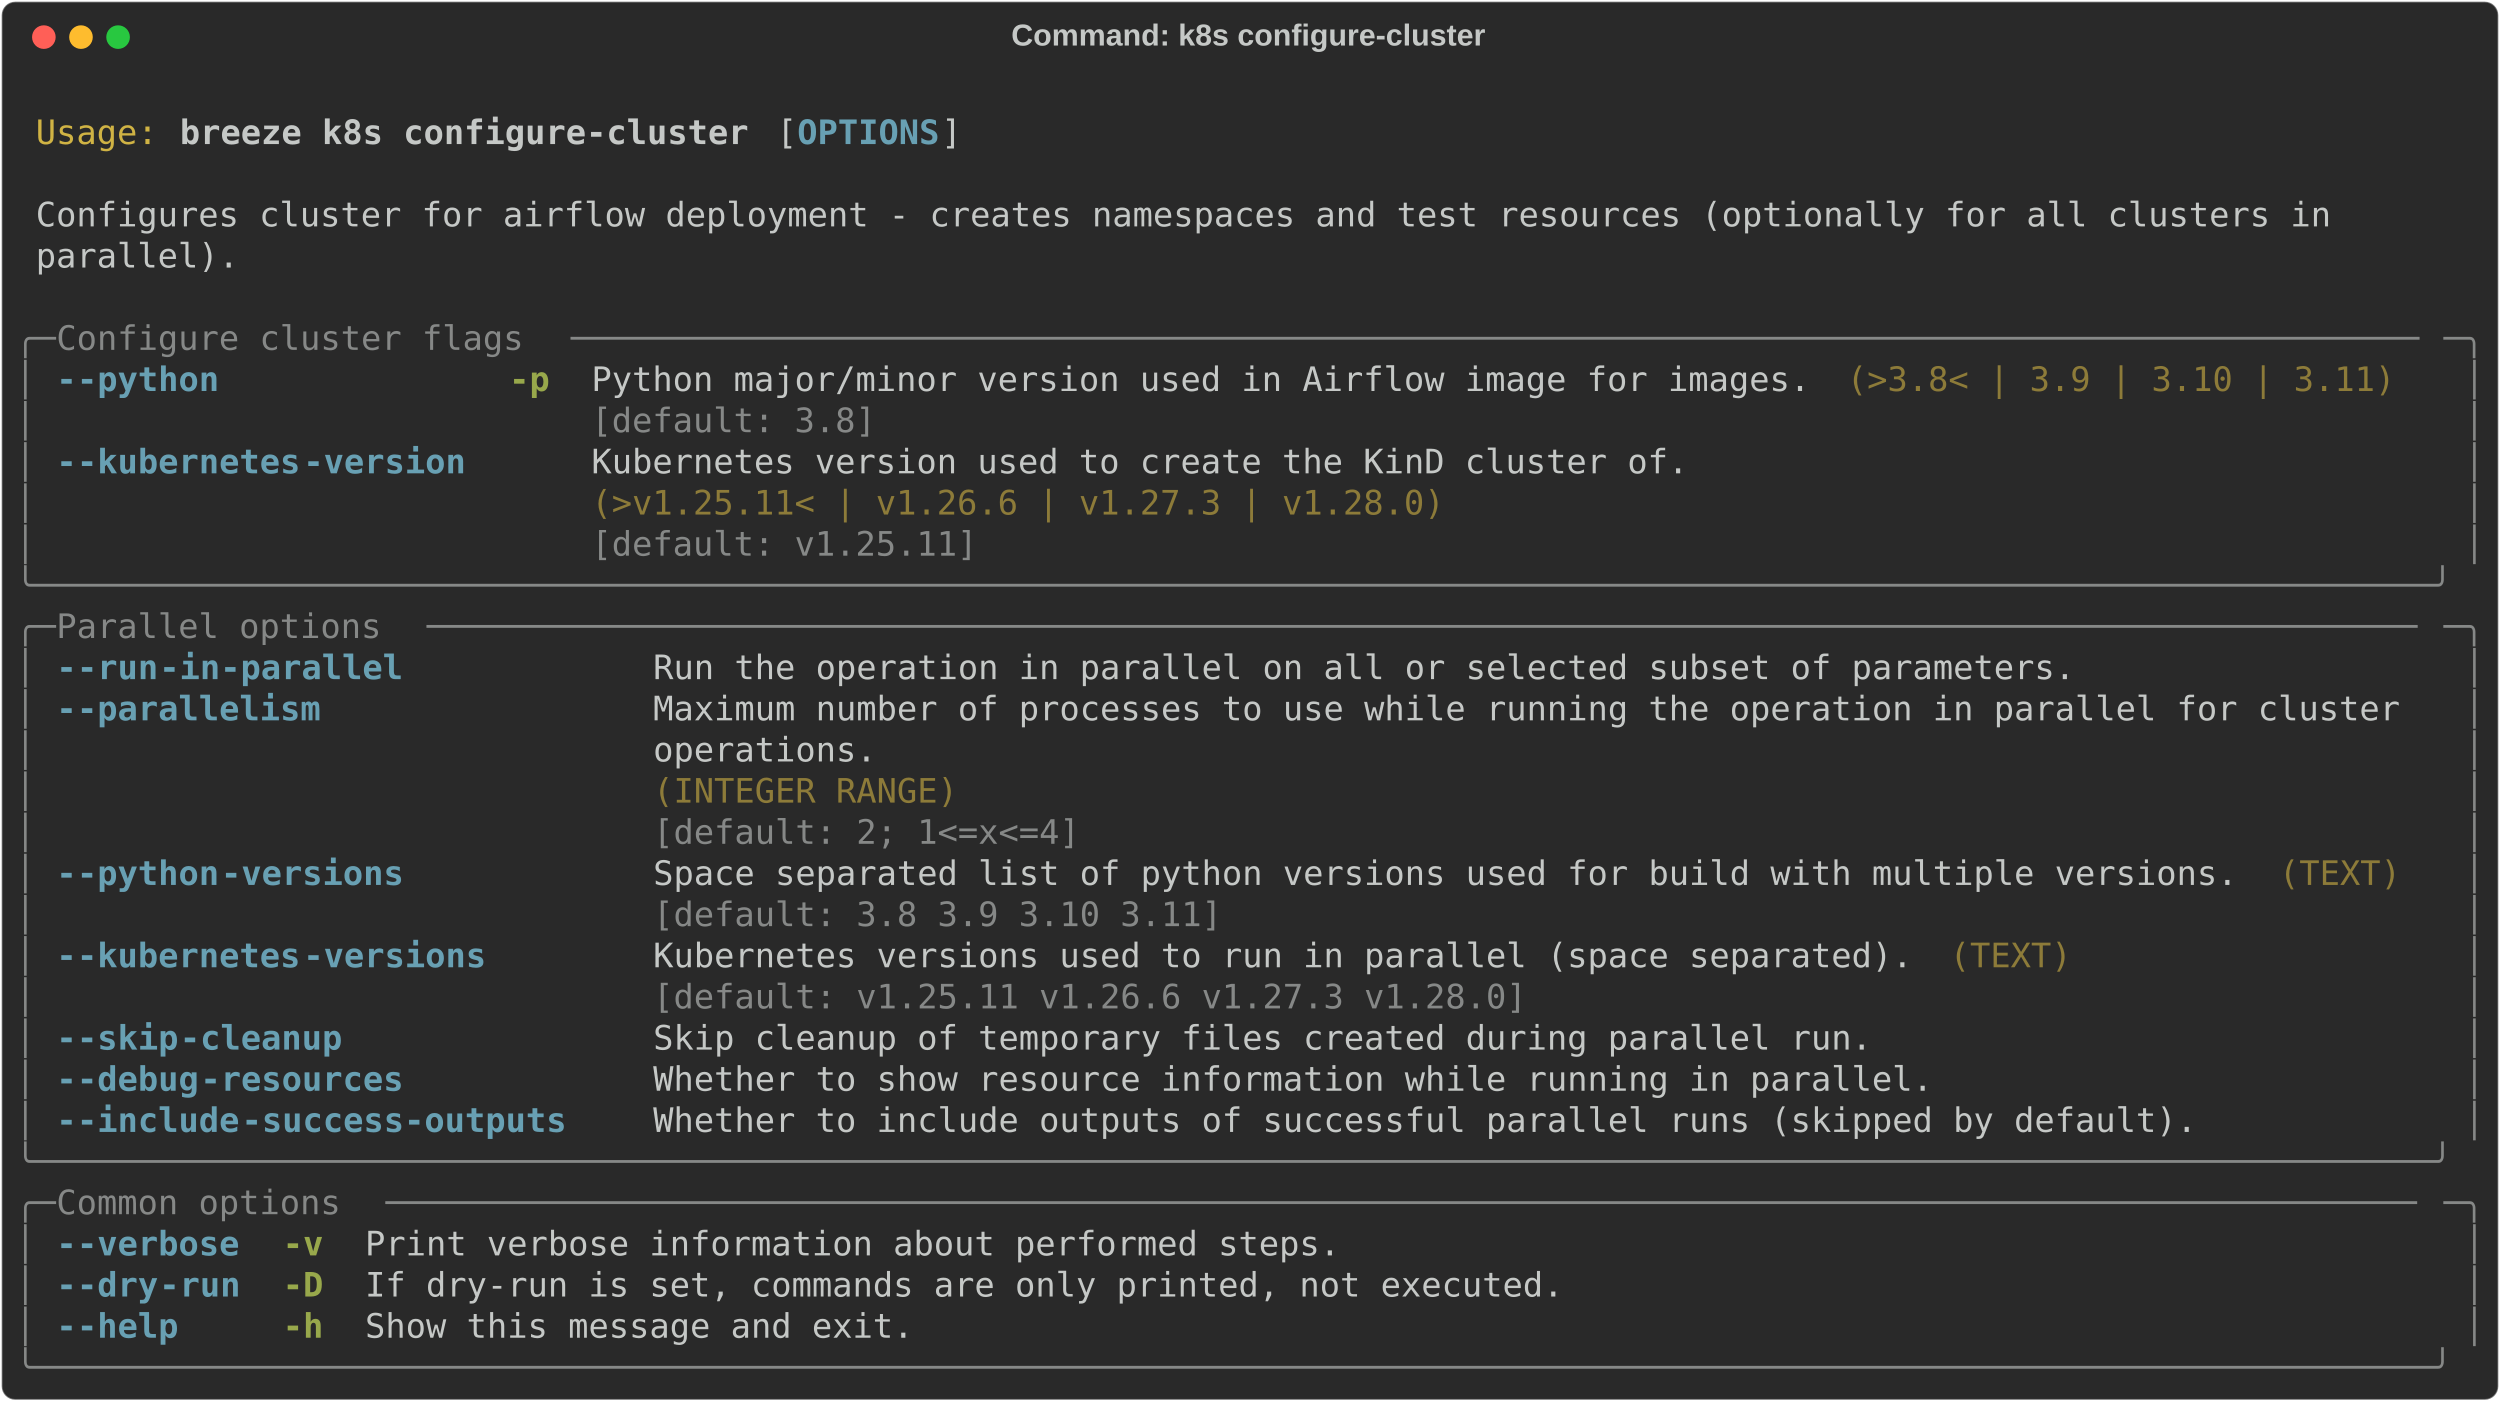
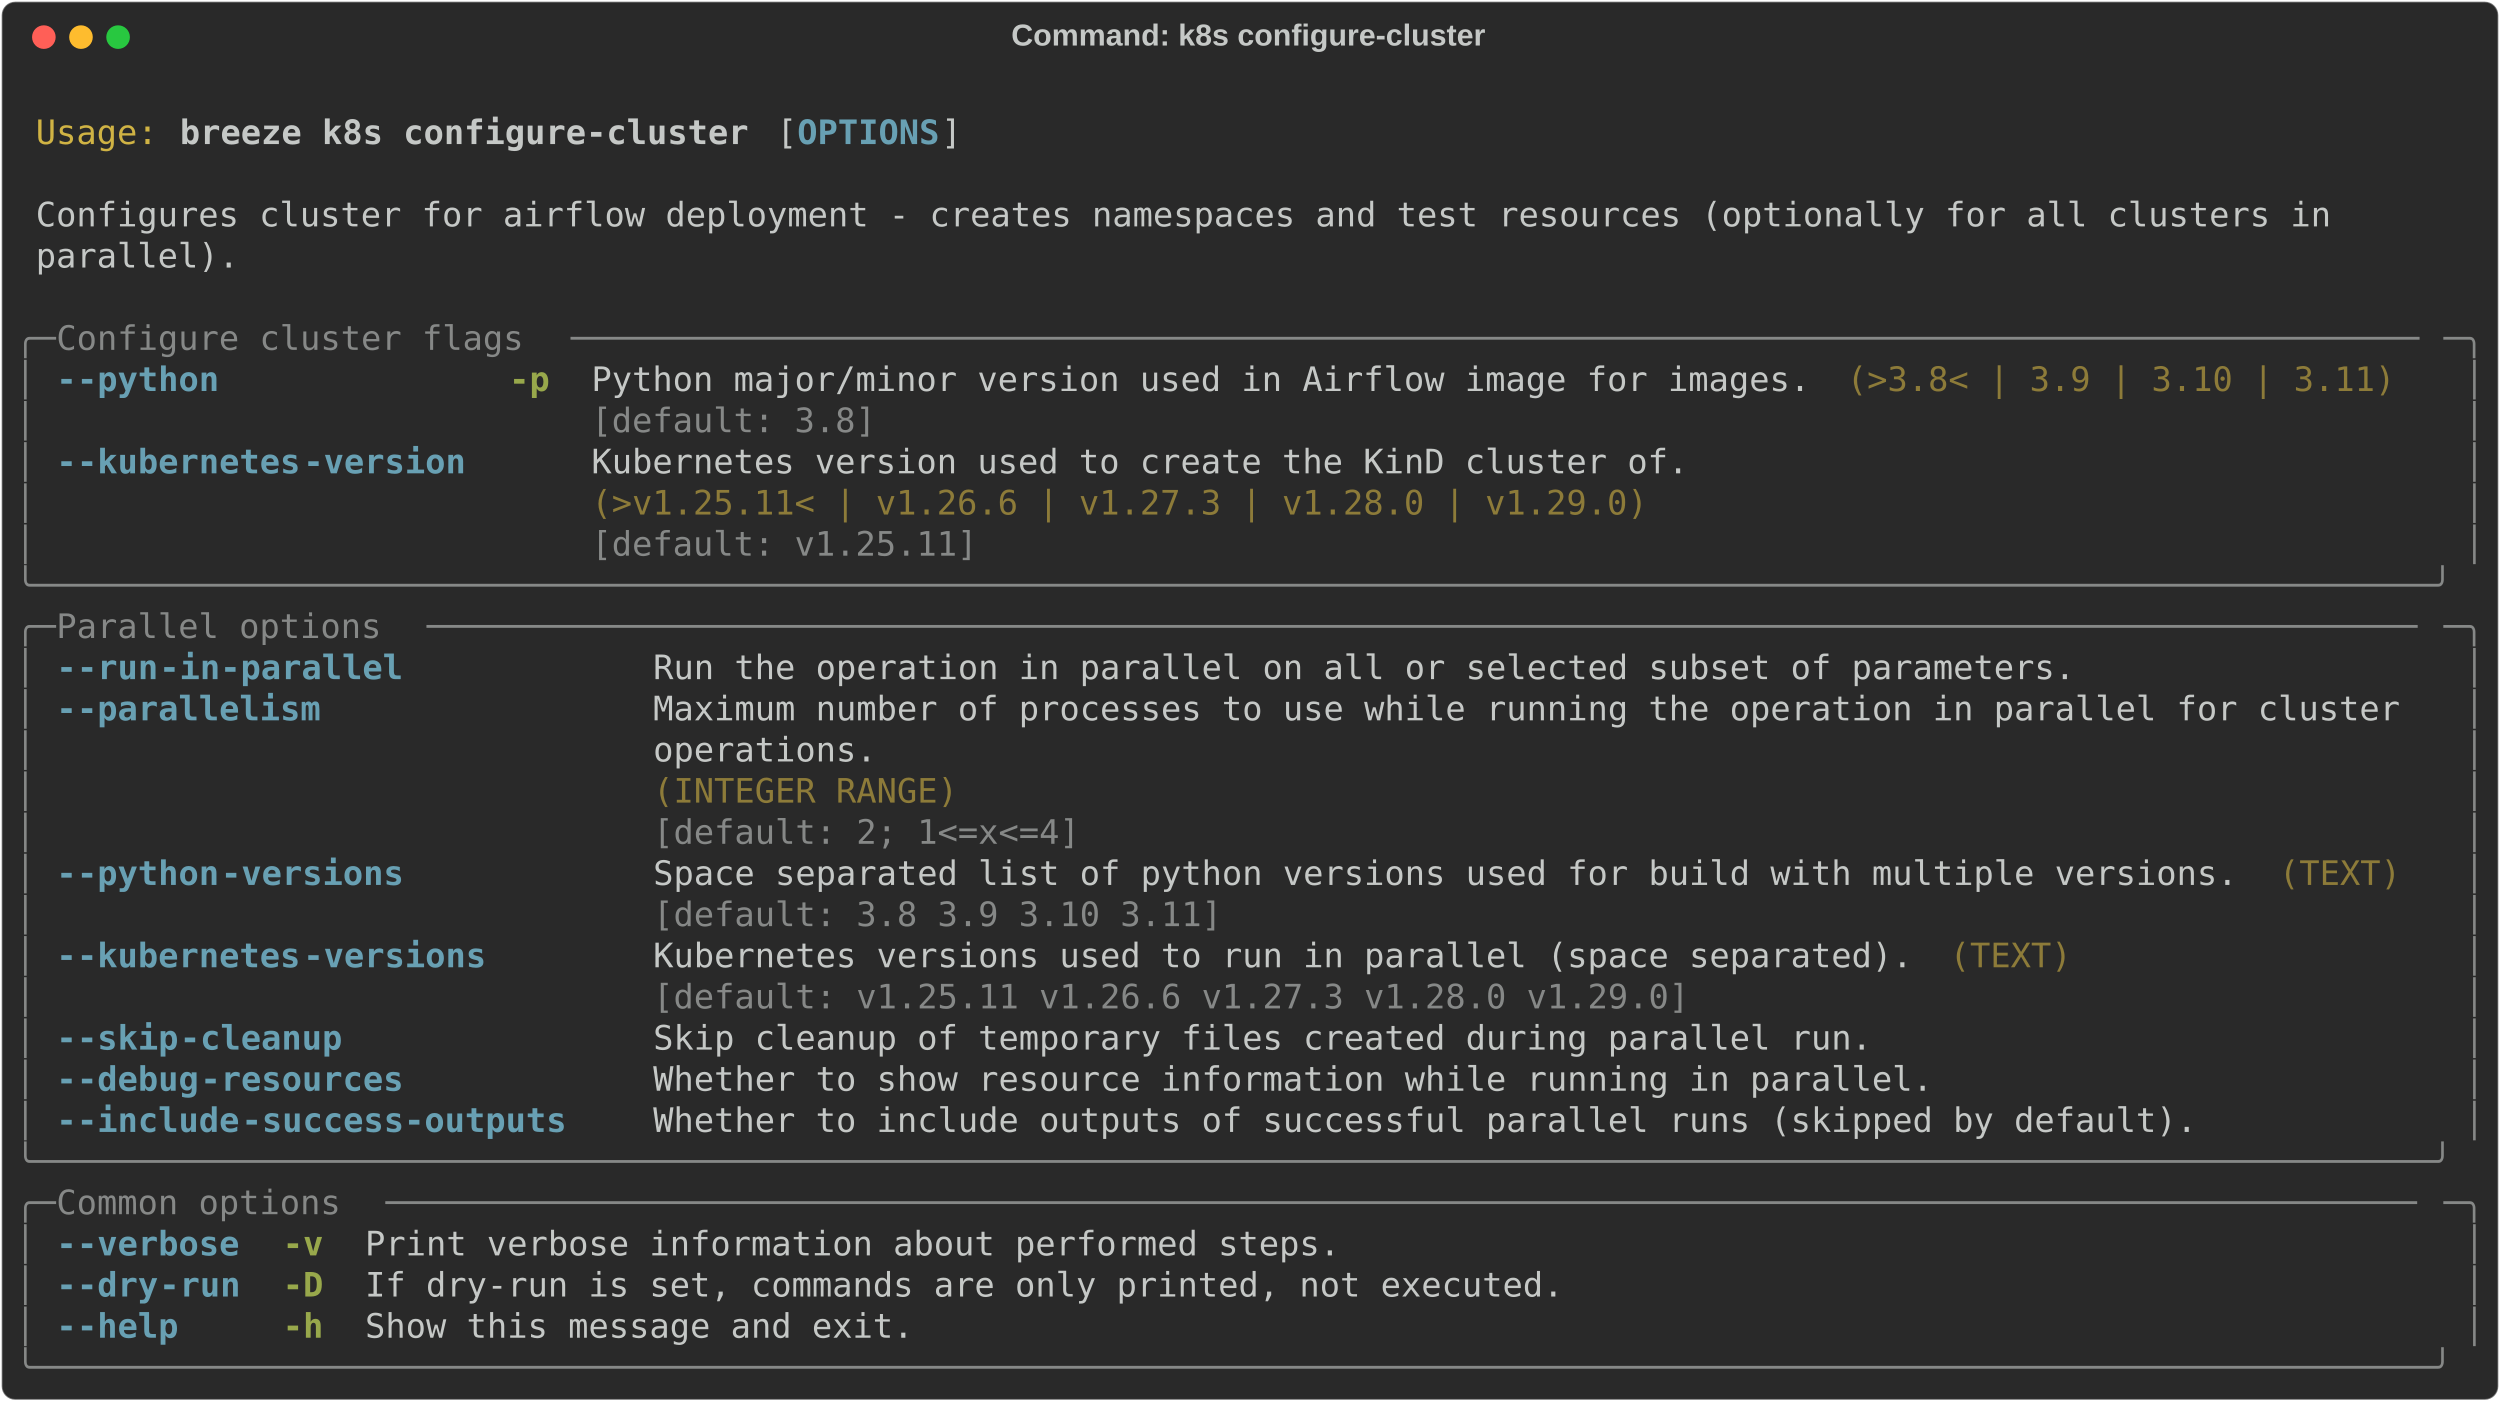
<svg xmlns="http://www.w3.org/2000/svg" class="rich-terminal" viewBox="0 0 1482 830.8">
  <style>

    @font-face {
        font-family: "Fira Code";
        src: local("FiraCode-Regular"),
                url("https://cdnjs.cloudflare.com/ajax/libs/firacode/6.2.0/woff2/FiraCode-Regular.woff2") format("woff2"),
                url("https://cdnjs.cloudflare.com/ajax/libs/firacode/6.2.0/woff/FiraCode-Regular.woff") format("woff");
        font-style: normal;
        font-weight: 400;
    }
    @font-face {
        font-family: "Fira Code";
        src: local("FiraCode-Bold"),
                url("https://cdnjs.cloudflare.com/ajax/libs/firacode/6.2.0/woff2/FiraCode-Bold.woff2") format("woff2"),
                url("https://cdnjs.cloudflare.com/ajax/libs/firacode/6.2.0/woff/FiraCode-Bold.woff") format("woff");
        font-style: bold;
        font-weight: 700;
    }

    .breeze-k8s-configure-cluster-matrix {
        font-family: Fira Code, monospace;
        font-size: 20px;
        line-height: 24.4px;
        font-variant-east-asian: full-width;
    }

    .breeze-k8s-configure-cluster-title {
        font-size: 18px;
        font-weight: bold;
        font-family: arial;
    }

    .breeze-k8s-configure-cluster-r1 { fill: #c5c8c6 }
.breeze-k8s-configure-cluster-r2 { fill: #d0b344 }
.breeze-k8s-configure-cluster-r3 { fill: #c5c8c6;font-weight: bold }
.breeze-k8s-configure-cluster-r4 { fill: #68a0b3;font-weight: bold }
.breeze-k8s-configure-cluster-r5 { fill: #868887 }
.breeze-k8s-configure-cluster-r6 { fill: #98a84b;font-weight: bold }
.breeze-k8s-configure-cluster-r7 { fill: #8d7b39 }
    </style>
  <defs>
    <clipPath id="breeze-k8s-configure-cluster-clip-terminal">
      <rect x="0" y="0" width="1463.0" height="779.8" />
    </clipPath>
    <clipPath id="breeze-k8s-configure-cluster-line-0">
      <rect x="0" y="1.5" width="1464" height="24.65" />
    </clipPath>
    <clipPath id="breeze-k8s-configure-cluster-line-1">
      <rect x="0" y="25.9" width="1464" height="24.65" />
    </clipPath>
    <clipPath id="breeze-k8s-configure-cluster-line-2">
      <rect x="0" y="50.3" width="1464" height="24.65" />
    </clipPath>
    <clipPath id="breeze-k8s-configure-cluster-line-3">
      <rect x="0" y="74.7" width="1464" height="24.65" />
    </clipPath>
    <clipPath id="breeze-k8s-configure-cluster-line-4">
      <rect x="0" y="99.1" width="1464" height="24.65" />
    </clipPath>
    <clipPath id="breeze-k8s-configure-cluster-line-5">
      <rect x="0" y="123.5" width="1464" height="24.65" />
    </clipPath>
    <clipPath id="breeze-k8s-configure-cluster-line-6">
      <rect x="0" y="147.9" width="1464" height="24.65" />
    </clipPath>
    <clipPath id="breeze-k8s-configure-cluster-line-7">
      <rect x="0" y="172.3" width="1464" height="24.65" />
    </clipPath>
    <clipPath id="breeze-k8s-configure-cluster-line-8">
      <rect x="0" y="196.7" width="1464" height="24.65" />
    </clipPath>
    <clipPath id="breeze-k8s-configure-cluster-line-9">
      <rect x="0" y="221.1" width="1464" height="24.65" />
    </clipPath>
    <clipPath id="breeze-k8s-configure-cluster-line-10">
      <rect x="0" y="245.5" width="1464" height="24.65" />
    </clipPath>
    <clipPath id="breeze-k8s-configure-cluster-line-11">
      <rect x="0" y="269.9" width="1464" height="24.65" />
    </clipPath>
    <clipPath id="breeze-k8s-configure-cluster-line-12">
      <rect x="0" y="294.3" width="1464" height="24.65" />
    </clipPath>
    <clipPath id="breeze-k8s-configure-cluster-line-13">
      <rect x="0" y="318.7" width="1464" height="24.65" />
    </clipPath>
    <clipPath id="breeze-k8s-configure-cluster-line-14">
      <rect x="0" y="343.1" width="1464" height="24.65" />
    </clipPath>
    <clipPath id="breeze-k8s-configure-cluster-line-15">
      <rect x="0" y="367.5" width="1464" height="24.65" />
    </clipPath>
    <clipPath id="breeze-k8s-configure-cluster-line-16">
      <rect x="0" y="391.9" width="1464" height="24.65" />
    </clipPath>
    <clipPath id="breeze-k8s-configure-cluster-line-17">
      <rect x="0" y="416.3" width="1464" height="24.65" />
    </clipPath>
    <clipPath id="breeze-k8s-configure-cluster-line-18">
      <rect x="0" y="440.7" width="1464" height="24.65" />
    </clipPath>
    <clipPath id="breeze-k8s-configure-cluster-line-19">
      <rect x="0" y="465.1" width="1464" height="24.65" />
    </clipPath>
    <clipPath id="breeze-k8s-configure-cluster-line-20">
      <rect x="0" y="489.5" width="1464" height="24.65" />
    </clipPath>
    <clipPath id="breeze-k8s-configure-cluster-line-21">
      <rect x="0" y="513.9" width="1464" height="24.65" />
    </clipPath>
    <clipPath id="breeze-k8s-configure-cluster-line-22">
      <rect x="0" y="538.3" width="1464" height="24.65" />
    </clipPath>
    <clipPath id="breeze-k8s-configure-cluster-line-23">
      <rect x="0" y="562.7" width="1464" height="24.65" />
    </clipPath>
    <clipPath id="breeze-k8s-configure-cluster-line-24">
      <rect x="0" y="587.1" width="1464" height="24.65" />
    </clipPath>
    <clipPath id="breeze-k8s-configure-cluster-line-25">
      <rect x="0" y="611.5" width="1464" height="24.65" />
    </clipPath>
    <clipPath id="breeze-k8s-configure-cluster-line-26">
      <rect x="0" y="635.9" width="1464" height="24.65" />
    </clipPath>
    <clipPath id="breeze-k8s-configure-cluster-line-27">
      <rect x="0" y="660.3" width="1464" height="24.65" />
    </clipPath>
    <clipPath id="breeze-k8s-configure-cluster-line-28">
      <rect x="0" y="684.7" width="1464" height="24.65" />
    </clipPath>
    <clipPath id="breeze-k8s-configure-cluster-line-29">
      <rect x="0" y="709.1" width="1464" height="24.65" />
    </clipPath>
    <clipPath id="breeze-k8s-configure-cluster-line-30">
      <rect x="0" y="733.5" width="1464" height="24.65" />
    </clipPath>
  </defs>
  <rect fill="#292929" stroke="rgba(255,255,255,0.35)" stroke-width="1" x="1" y="1" width="1480" height="828.8" rx="8" />
  <text class="breeze-k8s-configure-cluster-title" fill="#c5c8c6" text-anchor="middle" x="740" y="27">Command: k8s configure-cluster</text>
  <g transform="translate(26,22)">
    <circle cx="0" cy="0" r="7" fill="#ff5f57" />
    <circle cx="22" cy="0" r="7" fill="#febc2e" />
    <circle cx="44" cy="0" r="7" fill="#28c840" />
  </g>
  <g transform="translate(9, 41)" clip-path="url(#breeze-k8s-configure-cluster-clip-terminal)">
    <g class="breeze-k8s-configure-cluster-matrix">
      <text class="breeze-k8s-configure-cluster-r1" x="1464" y="20" textLength="12.2" clip-path="url(#breeze-k8s-configure-cluster-line-0)">
</text>
      <text class="breeze-k8s-configure-cluster-r2" x="12.2" y="44.4" textLength="73.2" clip-path="url(#breeze-k8s-configure-cluster-line-1)">Usage:</text>
      <text class="breeze-k8s-configure-cluster-r3" x="97.6" y="44.4" textLength="341.6" clip-path="url(#breeze-k8s-configure-cluster-line-1)">breeze k8s configure-cluster</text>
      <text class="breeze-k8s-configure-cluster-r1" x="451.4" y="44.4" textLength="12.2" clip-path="url(#breeze-k8s-configure-cluster-line-1)">[</text>
      <text class="breeze-k8s-configure-cluster-r4" x="463.6" y="44.4" textLength="85.4" clip-path="url(#breeze-k8s-configure-cluster-line-1)">OPTIONS</text>
      <text class="breeze-k8s-configure-cluster-r1" x="549" y="44.4" textLength="12.2" clip-path="url(#breeze-k8s-configure-cluster-line-1)">]</text>
      <text class="breeze-k8s-configure-cluster-r1" x="1464" y="44.4" textLength="12.2" clip-path="url(#breeze-k8s-configure-cluster-line-1)">
</text>
      <text class="breeze-k8s-configure-cluster-r1" x="1464" y="68.8" textLength="12.2" clip-path="url(#breeze-k8s-configure-cluster-line-2)">
</text>
      <text class="breeze-k8s-configure-cluster-r1" x="12.2" y="93.2" textLength="1390.8" clip-path="url(#breeze-k8s-configure-cluster-line-3)">Configures cluster for airflow deployment - creates namespaces and test resources (optionally for all clusters in </text>
      <text class="breeze-k8s-configure-cluster-r1" x="1464" y="93.2" textLength="12.2" clip-path="url(#breeze-k8s-configure-cluster-line-3)">
</text>
      <text class="breeze-k8s-configure-cluster-r1" x="12.2" y="117.6" textLength="122" clip-path="url(#breeze-k8s-configure-cluster-line-4)">parallel).</text>
      <text class="breeze-k8s-configure-cluster-r1" x="1464" y="117.6" textLength="12.2" clip-path="url(#breeze-k8s-configure-cluster-line-4)">
</text>
      <text class="breeze-k8s-configure-cluster-r1" x="1464" y="142" textLength="12.2" clip-path="url(#breeze-k8s-configure-cluster-line-5)">
</text>
      <text class="breeze-k8s-configure-cluster-r5" x="0" y="166.4" textLength="24.4" clip-path="url(#breeze-k8s-configure-cluster-line-6)">╭─</text>
      <text class="breeze-k8s-configure-cluster-r5" x="24.4" y="166.4" textLength="305" clip-path="url(#breeze-k8s-configure-cluster-line-6)"> Configure cluster flags </text>
      <text class="breeze-k8s-configure-cluster-r5" x="329.4" y="166.4" textLength="1110.2" clip-path="url(#breeze-k8s-configure-cluster-line-6)">───────────────────────────────────────────────────────────────────────────────────────────</text>
      <text class="breeze-k8s-configure-cluster-r5" x="1439.6" y="166.4" textLength="24.4" clip-path="url(#breeze-k8s-configure-cluster-line-6)">─╮</text>
      <text class="breeze-k8s-configure-cluster-r1" x="1464" y="166.4" textLength="12.2" clip-path="url(#breeze-k8s-configure-cluster-line-6)">
</text>
      <text class="breeze-k8s-configure-cluster-r5" x="0" y="190.8" textLength="12.2" clip-path="url(#breeze-k8s-configure-cluster-line-7)">│</text>
      <text class="breeze-k8s-configure-cluster-r4" x="24.4" y="190.8" textLength="12.2" clip-path="url(#breeze-k8s-configure-cluster-line-7)">-</text>
      <text class="breeze-k8s-configure-cluster-r4" x="36.6" y="190.8" textLength="85.4" clip-path="url(#breeze-k8s-configure-cluster-line-7)">-python</text>
      <text class="breeze-k8s-configure-cluster-r6" x="292.8" y="190.8" textLength="24.4" clip-path="url(#breeze-k8s-configure-cluster-line-7)">-p</text>
      <text class="breeze-k8s-configure-cluster-r1" x="341.6" y="190.8" textLength="732" clip-path="url(#breeze-k8s-configure-cluster-line-7)">Python major/minor version used in Airflow image for images.</text>
      <text class="breeze-k8s-configure-cluster-r7" x="1085.8" y="190.8" textLength="329.4" clip-path="url(#breeze-k8s-configure-cluster-line-7)">(&gt;3.8&lt; | 3.9 | 3.10 | 3.11)</text>
      <text class="breeze-k8s-configure-cluster-r5" x="1451.8" y="190.8" textLength="12.2" clip-path="url(#breeze-k8s-configure-cluster-line-7)">│</text>
      <text class="breeze-k8s-configure-cluster-r1" x="1464" y="190.8" textLength="12.2" clip-path="url(#breeze-k8s-configure-cluster-line-7)">
</text>
      <text class="breeze-k8s-configure-cluster-r5" x="0" y="215.2" textLength="12.2" clip-path="url(#breeze-k8s-configure-cluster-line-8)">│</text>
      <text class="breeze-k8s-configure-cluster-r5" x="341.6" y="215.2" textLength="732" clip-path="url(#breeze-k8s-configure-cluster-line-8)">[default: 3.8]                                              </text>
      <text class="breeze-k8s-configure-cluster-r5" x="1451.8" y="215.2" textLength="12.2" clip-path="url(#breeze-k8s-configure-cluster-line-8)">│</text>
      <text class="breeze-k8s-configure-cluster-r1" x="1464" y="215.2" textLength="12.2" clip-path="url(#breeze-k8s-configure-cluster-line-8)">
</text>
      <text class="breeze-k8s-configure-cluster-r5" x="0" y="239.6" textLength="12.2" clip-path="url(#breeze-k8s-configure-cluster-line-9)">│</text>
      <text class="breeze-k8s-configure-cluster-r4" x="24.4" y="239.6" textLength="12.2" clip-path="url(#breeze-k8s-configure-cluster-line-9)">-</text>
      <text class="breeze-k8s-configure-cluster-r4" x="36.6" y="239.6" textLength="134.2" clip-path="url(#breeze-k8s-configure-cluster-line-9)">-kubernetes</text>
      <text class="breeze-k8s-configure-cluster-r4" x="170.8" y="239.6" textLength="97.6" clip-path="url(#breeze-k8s-configure-cluster-line-9)">-version</text>
      <text class="breeze-k8s-configure-cluster-r1" x="341.6" y="239.6" textLength="658.8" clip-path="url(#breeze-k8s-configure-cluster-line-9)">Kubernetes version used to create the KinD cluster of.</text>
      <text class="breeze-k8s-configure-cluster-r5" x="1451.8" y="239.6" textLength="12.2" clip-path="url(#breeze-k8s-configure-cluster-line-9)">│</text>
      <text class="breeze-k8s-configure-cluster-r1" x="1464" y="239.6" textLength="12.2" clip-path="url(#breeze-k8s-configure-cluster-line-9)">
</text>
      <text class="breeze-k8s-configure-cluster-r5" x="0" y="264" textLength="12.2" clip-path="url(#breeze-k8s-configure-cluster-line-10)">│</text>
-       <text class="breeze-k8s-configure-cluster-r7" x="341.6" y="264" textLength="658.8" clip-path="url(#breeze-k8s-configure-cluster-line-10)">(&gt;v1.25.11&lt; | v1.26.6 | v1.27.3 | v1.28.0)            </text>
+       <text class="breeze-k8s-configure-cluster-r7" x="341.6" y="264" textLength="658.8" clip-path="url(#breeze-k8s-configure-cluster-line-10)">(&gt;v1.25.11&lt; | v1.26.6 | v1.27.3 | v1.28.0 | v1.29.0)  </text>
      <text class="breeze-k8s-configure-cluster-r5" x="1451.8" y="264" textLength="12.2" clip-path="url(#breeze-k8s-configure-cluster-line-10)">│</text>
      <text class="breeze-k8s-configure-cluster-r1" x="1464" y="264" textLength="12.2" clip-path="url(#breeze-k8s-configure-cluster-line-10)">
</text>
      <text class="breeze-k8s-configure-cluster-r5" x="0" y="288.4" textLength="12.2" clip-path="url(#breeze-k8s-configure-cluster-line-11)">│</text>
      <text class="breeze-k8s-configure-cluster-r5" x="341.6" y="288.4" textLength="658.8" clip-path="url(#breeze-k8s-configure-cluster-line-11)">[default: v1.25.11]                                   </text>
      <text class="breeze-k8s-configure-cluster-r5" x="1451.8" y="288.4" textLength="12.2" clip-path="url(#breeze-k8s-configure-cluster-line-11)">│</text>
      <text class="breeze-k8s-configure-cluster-r1" x="1464" y="288.4" textLength="12.2" clip-path="url(#breeze-k8s-configure-cluster-line-11)">
</text>
      <text class="breeze-k8s-configure-cluster-r5" x="0" y="312.8" textLength="1464" clip-path="url(#breeze-k8s-configure-cluster-line-12)">╰──────────────────────────────────────────────────────────────────────────────────────────────────────────────────────╯</text>
      <text class="breeze-k8s-configure-cluster-r1" x="1464" y="312.8" textLength="12.2" clip-path="url(#breeze-k8s-configure-cluster-line-12)">
</text>
      <text class="breeze-k8s-configure-cluster-r5" x="0" y="337.2" textLength="24.4" clip-path="url(#breeze-k8s-configure-cluster-line-13)">╭─</text>
      <text class="breeze-k8s-configure-cluster-r5" x="24.4" y="337.2" textLength="219.6" clip-path="url(#breeze-k8s-configure-cluster-line-13)"> Parallel options </text>
      <text class="breeze-k8s-configure-cluster-r5" x="244" y="337.2" textLength="1195.6" clip-path="url(#breeze-k8s-configure-cluster-line-13)">──────────────────────────────────────────────────────────────────────────────────────────────────</text>
      <text class="breeze-k8s-configure-cluster-r5" x="1439.6" y="337.2" textLength="24.4" clip-path="url(#breeze-k8s-configure-cluster-line-13)">─╮</text>
      <text class="breeze-k8s-configure-cluster-r1" x="1464" y="337.2" textLength="12.2" clip-path="url(#breeze-k8s-configure-cluster-line-13)">
</text>
      <text class="breeze-k8s-configure-cluster-r5" x="0" y="361.6" textLength="12.2" clip-path="url(#breeze-k8s-configure-cluster-line-14)">│</text>
      <text class="breeze-k8s-configure-cluster-r4" x="24.4" y="361.6" textLength="12.2" clip-path="url(#breeze-k8s-configure-cluster-line-14)">-</text>
      <text class="breeze-k8s-configure-cluster-r4" x="36.6" y="361.6" textLength="48.8" clip-path="url(#breeze-k8s-configure-cluster-line-14)">-run</text>
      <text class="breeze-k8s-configure-cluster-r4" x="85.4" y="361.6" textLength="146.4" clip-path="url(#breeze-k8s-configure-cluster-line-14)">-in-parallel</text>
      <text class="breeze-k8s-configure-cluster-r1" x="378.2" y="361.6" textLength="854" clip-path="url(#breeze-k8s-configure-cluster-line-14)">Run the operation in parallel on all or selected subset of parameters.</text>
      <text class="breeze-k8s-configure-cluster-r5" x="1451.8" y="361.6" textLength="12.2" clip-path="url(#breeze-k8s-configure-cluster-line-14)">│</text>
      <text class="breeze-k8s-configure-cluster-r1" x="1464" y="361.6" textLength="12.2" clip-path="url(#breeze-k8s-configure-cluster-line-14)">
</text>
      <text class="breeze-k8s-configure-cluster-r5" x="0" y="386" textLength="12.2" clip-path="url(#breeze-k8s-configure-cluster-line-15)">│</text>
      <text class="breeze-k8s-configure-cluster-r4" x="24.4" y="386" textLength="12.2" clip-path="url(#breeze-k8s-configure-cluster-line-15)">-</text>
      <text class="breeze-k8s-configure-cluster-r4" x="36.6" y="386" textLength="146.4" clip-path="url(#breeze-k8s-configure-cluster-line-15)">-parallelism</text>
      <text class="breeze-k8s-configure-cluster-r1" x="378.2" y="386" textLength="1061.4" clip-path="url(#breeze-k8s-configure-cluster-line-15)">Maximum number of processes to use while running the operation in parallel for cluster </text>
      <text class="breeze-k8s-configure-cluster-r5" x="1451.8" y="386" textLength="12.2" clip-path="url(#breeze-k8s-configure-cluster-line-15)">│</text>
      <text class="breeze-k8s-configure-cluster-r1" x="1464" y="386" textLength="12.2" clip-path="url(#breeze-k8s-configure-cluster-line-15)">
</text>
      <text class="breeze-k8s-configure-cluster-r5" x="0" y="410.4" textLength="12.2" clip-path="url(#breeze-k8s-configure-cluster-line-16)">│</text>
      <text class="breeze-k8s-configure-cluster-r1" x="378.2" y="410.4" textLength="1061.4" clip-path="url(#breeze-k8s-configure-cluster-line-16)">operations.                                                                            </text>
      <text class="breeze-k8s-configure-cluster-r5" x="1451.8" y="410.4" textLength="12.2" clip-path="url(#breeze-k8s-configure-cluster-line-16)">│</text>
      <text class="breeze-k8s-configure-cluster-r1" x="1464" y="410.4" textLength="12.2" clip-path="url(#breeze-k8s-configure-cluster-line-16)">
</text>
      <text class="breeze-k8s-configure-cluster-r5" x="0" y="434.8" textLength="12.2" clip-path="url(#breeze-k8s-configure-cluster-line-17)">│</text>
      <text class="breeze-k8s-configure-cluster-r7" x="378.2" y="434.8" textLength="1061.4" clip-path="url(#breeze-k8s-configure-cluster-line-17)">(INTEGER RANGE)                                                                        </text>
      <text class="breeze-k8s-configure-cluster-r5" x="1451.8" y="434.8" textLength="12.2" clip-path="url(#breeze-k8s-configure-cluster-line-17)">│</text>
      <text class="breeze-k8s-configure-cluster-r1" x="1464" y="434.8" textLength="12.2" clip-path="url(#breeze-k8s-configure-cluster-line-17)">
</text>
      <text class="breeze-k8s-configure-cluster-r5" x="0" y="459.2" textLength="12.2" clip-path="url(#breeze-k8s-configure-cluster-line-18)">│</text>
      <text class="breeze-k8s-configure-cluster-r5" x="378.2" y="459.2" textLength="1061.4" clip-path="url(#breeze-k8s-configure-cluster-line-18)">[default: 2; 1&lt;=x&lt;=4]                                                                  </text>
      <text class="breeze-k8s-configure-cluster-r5" x="1451.8" y="459.2" textLength="12.2" clip-path="url(#breeze-k8s-configure-cluster-line-18)">│</text>
      <text class="breeze-k8s-configure-cluster-r1" x="1464" y="459.2" textLength="12.2" clip-path="url(#breeze-k8s-configure-cluster-line-18)">
</text>
      <text class="breeze-k8s-configure-cluster-r5" x="0" y="483.6" textLength="12.2" clip-path="url(#breeze-k8s-configure-cluster-line-19)">│</text>
      <text class="breeze-k8s-configure-cluster-r4" x="24.4" y="483.6" textLength="12.2" clip-path="url(#breeze-k8s-configure-cluster-line-19)">-</text>
      <text class="breeze-k8s-configure-cluster-r4" x="36.6" y="483.6" textLength="85.4" clip-path="url(#breeze-k8s-configure-cluster-line-19)">-python</text>
      <text class="breeze-k8s-configure-cluster-r4" x="122" y="483.6" textLength="109.8" clip-path="url(#breeze-k8s-configure-cluster-line-19)">-versions</text>
      <text class="breeze-k8s-configure-cluster-r1" x="378.2" y="483.6" textLength="951.6" clip-path="url(#breeze-k8s-configure-cluster-line-19)">Space separated list of python versions used for build with multiple versions.</text>
      <text class="breeze-k8s-configure-cluster-r7" x="1342" y="483.6" textLength="73.2" clip-path="url(#breeze-k8s-configure-cluster-line-19)">(TEXT)</text>
      <text class="breeze-k8s-configure-cluster-r5" x="1451.8" y="483.6" textLength="12.2" clip-path="url(#breeze-k8s-configure-cluster-line-19)">│</text>
      <text class="breeze-k8s-configure-cluster-r1" x="1464" y="483.6" textLength="12.2" clip-path="url(#breeze-k8s-configure-cluster-line-19)">
</text>
      <text class="breeze-k8s-configure-cluster-r5" x="0" y="508" textLength="12.2" clip-path="url(#breeze-k8s-configure-cluster-line-20)">│</text>
      <text class="breeze-k8s-configure-cluster-r5" x="378.2" y="508" textLength="951.6" clip-path="url(#breeze-k8s-configure-cluster-line-20)">[default: 3.8 3.9 3.10 3.11]                                                  </text>
      <text class="breeze-k8s-configure-cluster-r5" x="1451.8" y="508" textLength="12.2" clip-path="url(#breeze-k8s-configure-cluster-line-20)">│</text>
      <text class="breeze-k8s-configure-cluster-r1" x="1464" y="508" textLength="12.2" clip-path="url(#breeze-k8s-configure-cluster-line-20)">
</text>
      <text class="breeze-k8s-configure-cluster-r5" x="0" y="532.4" textLength="12.2" clip-path="url(#breeze-k8s-configure-cluster-line-21)">│</text>
      <text class="breeze-k8s-configure-cluster-r4" x="24.4" y="532.4" textLength="12.2" clip-path="url(#breeze-k8s-configure-cluster-line-21)">-</text>
      <text class="breeze-k8s-configure-cluster-r4" x="36.6" y="532.4" textLength="134.2" clip-path="url(#breeze-k8s-configure-cluster-line-21)">-kubernetes</text>
      <text class="breeze-k8s-configure-cluster-r4" x="170.8" y="532.4" textLength="109.8" clip-path="url(#breeze-k8s-configure-cluster-line-21)">-versions</text>
      <text class="breeze-k8s-configure-cluster-r1" x="378.2" y="532.4" textLength="756.4" clip-path="url(#breeze-k8s-configure-cluster-line-21)">Kubernetes versions used to run in parallel (space separated).</text>
      <text class="breeze-k8s-configure-cluster-r7" x="1146.8" y="532.4" textLength="73.2" clip-path="url(#breeze-k8s-configure-cluster-line-21)">(TEXT)</text>
      <text class="breeze-k8s-configure-cluster-r5" x="1451.8" y="532.4" textLength="12.2" clip-path="url(#breeze-k8s-configure-cluster-line-21)">│</text>
      <text class="breeze-k8s-configure-cluster-r1" x="1464" y="532.4" textLength="12.2" clip-path="url(#breeze-k8s-configure-cluster-line-21)">
</text>
      <text class="breeze-k8s-configure-cluster-r5" x="0" y="556.8" textLength="12.2" clip-path="url(#breeze-k8s-configure-cluster-line-22)">│</text>
-       <text class="breeze-k8s-configure-cluster-r5" x="378.2" y="556.8" textLength="756.4" clip-path="url(#breeze-k8s-configure-cluster-line-22)">[default: v1.25.11 v1.26.6 v1.27.3 v1.28.0]                   </text>
+       <text class="breeze-k8s-configure-cluster-r5" x="378.2" y="556.8" textLength="756.4" clip-path="url(#breeze-k8s-configure-cluster-line-22)">[default: v1.25.11 v1.26.6 v1.27.3 v1.28.0 v1.29.0]           </text>
      <text class="breeze-k8s-configure-cluster-r5" x="1451.8" y="556.8" textLength="12.2" clip-path="url(#breeze-k8s-configure-cluster-line-22)">│</text>
      <text class="breeze-k8s-configure-cluster-r1" x="1464" y="556.8" textLength="12.2" clip-path="url(#breeze-k8s-configure-cluster-line-22)">
</text>
      <text class="breeze-k8s-configure-cluster-r5" x="0" y="581.2" textLength="12.2" clip-path="url(#breeze-k8s-configure-cluster-line-23)">│</text>
      <text class="breeze-k8s-configure-cluster-r4" x="24.4" y="581.2" textLength="12.2" clip-path="url(#breeze-k8s-configure-cluster-line-23)">-</text>
      <text class="breeze-k8s-configure-cluster-r4" x="36.6" y="581.2" textLength="61" clip-path="url(#breeze-k8s-configure-cluster-line-23)">-skip</text>
      <text class="breeze-k8s-configure-cluster-r4" x="97.6" y="581.2" textLength="97.6" clip-path="url(#breeze-k8s-configure-cluster-line-23)">-cleanup</text>
      <text class="breeze-k8s-configure-cluster-r1" x="378.2" y="581.2" textLength="732" clip-path="url(#breeze-k8s-configure-cluster-line-23)">Skip cleanup of temporary files created during parallel run.</text>
      <text class="breeze-k8s-configure-cluster-r5" x="1451.8" y="581.2" textLength="12.2" clip-path="url(#breeze-k8s-configure-cluster-line-23)">│</text>
      <text class="breeze-k8s-configure-cluster-r1" x="1464" y="581.2" textLength="12.2" clip-path="url(#breeze-k8s-configure-cluster-line-23)">
</text>
      <text class="breeze-k8s-configure-cluster-r5" x="0" y="605.6" textLength="12.2" clip-path="url(#breeze-k8s-configure-cluster-line-24)">│</text>
      <text class="breeze-k8s-configure-cluster-r4" x="24.4" y="605.6" textLength="12.2" clip-path="url(#breeze-k8s-configure-cluster-line-24)">-</text>
      <text class="breeze-k8s-configure-cluster-r4" x="36.6" y="605.6" textLength="73.2" clip-path="url(#breeze-k8s-configure-cluster-line-24)">-debug</text>
      <text class="breeze-k8s-configure-cluster-r4" x="109.8" y="605.6" textLength="122" clip-path="url(#breeze-k8s-configure-cluster-line-24)">-resources</text>
      <text class="breeze-k8s-configure-cluster-r1" x="378.2" y="605.6" textLength="768.6" clip-path="url(#breeze-k8s-configure-cluster-line-24)">Whether to show resource information while running in parallel.</text>
      <text class="breeze-k8s-configure-cluster-r5" x="1451.8" y="605.6" textLength="12.2" clip-path="url(#breeze-k8s-configure-cluster-line-24)">│</text>
      <text class="breeze-k8s-configure-cluster-r1" x="1464" y="605.6" textLength="12.2" clip-path="url(#breeze-k8s-configure-cluster-line-24)">
</text>
      <text class="breeze-k8s-configure-cluster-r5" x="0" y="630" textLength="12.2" clip-path="url(#breeze-k8s-configure-cluster-line-25)">│</text>
      <text class="breeze-k8s-configure-cluster-r4" x="24.4" y="630" textLength="12.2" clip-path="url(#breeze-k8s-configure-cluster-line-25)">-</text>
      <text class="breeze-k8s-configure-cluster-r4" x="36.6" y="630" textLength="97.6" clip-path="url(#breeze-k8s-configure-cluster-line-25)">-include</text>
      <text class="breeze-k8s-configure-cluster-r4" x="134.2" y="630" textLength="195.2" clip-path="url(#breeze-k8s-configure-cluster-line-25)">-success-outputs</text>
      <text class="breeze-k8s-configure-cluster-r1" x="378.2" y="630" textLength="927.2" clip-path="url(#breeze-k8s-configure-cluster-line-25)">Whether to include outputs of successful parallel runs (skipped by default).</text>
      <text class="breeze-k8s-configure-cluster-r5" x="1451.8" y="630" textLength="12.2" clip-path="url(#breeze-k8s-configure-cluster-line-25)">│</text>
      <text class="breeze-k8s-configure-cluster-r1" x="1464" y="630" textLength="12.2" clip-path="url(#breeze-k8s-configure-cluster-line-25)">
</text>
      <text class="breeze-k8s-configure-cluster-r5" x="0" y="654.4" textLength="1464" clip-path="url(#breeze-k8s-configure-cluster-line-26)">╰──────────────────────────────────────────────────────────────────────────────────────────────────────────────────────╯</text>
      <text class="breeze-k8s-configure-cluster-r1" x="1464" y="654.4" textLength="12.2" clip-path="url(#breeze-k8s-configure-cluster-line-26)">
</text>
      <text class="breeze-k8s-configure-cluster-r5" x="0" y="678.8" textLength="24.4" clip-path="url(#breeze-k8s-configure-cluster-line-27)">╭─</text>
      <text class="breeze-k8s-configure-cluster-r5" x="24.4" y="678.8" textLength="195.2" clip-path="url(#breeze-k8s-configure-cluster-line-27)"> Common options </text>
      <text class="breeze-k8s-configure-cluster-r5" x="219.6" y="678.8" textLength="1220" clip-path="url(#breeze-k8s-configure-cluster-line-27)">────────────────────────────────────────────────────────────────────────────────────────────────────</text>
      <text class="breeze-k8s-configure-cluster-r5" x="1439.6" y="678.8" textLength="24.4" clip-path="url(#breeze-k8s-configure-cluster-line-27)">─╮</text>
      <text class="breeze-k8s-configure-cluster-r1" x="1464" y="678.8" textLength="12.2" clip-path="url(#breeze-k8s-configure-cluster-line-27)">
</text>
      <text class="breeze-k8s-configure-cluster-r5" x="0" y="703.2" textLength="12.2" clip-path="url(#breeze-k8s-configure-cluster-line-28)">│</text>
      <text class="breeze-k8s-configure-cluster-r4" x="24.4" y="703.2" textLength="12.2" clip-path="url(#breeze-k8s-configure-cluster-line-28)">-</text>
      <text class="breeze-k8s-configure-cluster-r4" x="36.6" y="703.2" textLength="97.6" clip-path="url(#breeze-k8s-configure-cluster-line-28)">-verbose</text>
      <text class="breeze-k8s-configure-cluster-r6" x="158.6" y="703.2" textLength="24.4" clip-path="url(#breeze-k8s-configure-cluster-line-28)">-v</text>
      <text class="breeze-k8s-configure-cluster-r1" x="207.4" y="703.2" textLength="585.6" clip-path="url(#breeze-k8s-configure-cluster-line-28)">Print verbose information about performed steps.</text>
      <text class="breeze-k8s-configure-cluster-r5" x="1451.8" y="703.2" textLength="12.2" clip-path="url(#breeze-k8s-configure-cluster-line-28)">│</text>
      <text class="breeze-k8s-configure-cluster-r1" x="1464" y="703.2" textLength="12.2" clip-path="url(#breeze-k8s-configure-cluster-line-28)">
</text>
      <text class="breeze-k8s-configure-cluster-r5" x="0" y="727.6" textLength="12.2" clip-path="url(#breeze-k8s-configure-cluster-line-29)">│</text>
      <text class="breeze-k8s-configure-cluster-r4" x="24.4" y="727.6" textLength="12.2" clip-path="url(#breeze-k8s-configure-cluster-line-29)">-</text>
      <text class="breeze-k8s-configure-cluster-r4" x="36.6" y="727.6" textLength="48.8" clip-path="url(#breeze-k8s-configure-cluster-line-29)">-dry</text>
      <text class="breeze-k8s-configure-cluster-r4" x="85.4" y="727.6" textLength="48.8" clip-path="url(#breeze-k8s-configure-cluster-line-29)">-run</text>
      <text class="breeze-k8s-configure-cluster-r6" x="158.6" y="727.6" textLength="24.4" clip-path="url(#breeze-k8s-configure-cluster-line-29)">-D</text>
      <text class="breeze-k8s-configure-cluster-r1" x="207.4" y="727.6" textLength="719.8" clip-path="url(#breeze-k8s-configure-cluster-line-29)">If dry-run is set, commands are only printed, not executed.</text>
      <text class="breeze-k8s-configure-cluster-r5" x="1451.8" y="727.6" textLength="12.2" clip-path="url(#breeze-k8s-configure-cluster-line-29)">│</text>
      <text class="breeze-k8s-configure-cluster-r1" x="1464" y="727.6" textLength="12.2" clip-path="url(#breeze-k8s-configure-cluster-line-29)">
</text>
      <text class="breeze-k8s-configure-cluster-r5" x="0" y="752" textLength="12.2" clip-path="url(#breeze-k8s-configure-cluster-line-30)">│</text>
      <text class="breeze-k8s-configure-cluster-r4" x="24.4" y="752" textLength="12.2" clip-path="url(#breeze-k8s-configure-cluster-line-30)">-</text>
      <text class="breeze-k8s-configure-cluster-r4" x="36.6" y="752" textLength="61" clip-path="url(#breeze-k8s-configure-cluster-line-30)">-help</text>
      <text class="breeze-k8s-configure-cluster-r6" x="158.6" y="752" textLength="24.4" clip-path="url(#breeze-k8s-configure-cluster-line-30)">-h</text>
      <text class="breeze-k8s-configure-cluster-r1" x="207.4" y="752" textLength="329.4" clip-path="url(#breeze-k8s-configure-cluster-line-30)">Show this message and exit.</text>
      <text class="breeze-k8s-configure-cluster-r5" x="1451.8" y="752" textLength="12.2" clip-path="url(#breeze-k8s-configure-cluster-line-30)">│</text>
      <text class="breeze-k8s-configure-cluster-r1" x="1464" y="752" textLength="12.2" clip-path="url(#breeze-k8s-configure-cluster-line-30)">
</text>
      <text class="breeze-k8s-configure-cluster-r5" x="0" y="776.4" textLength="1464" clip-path="url(#breeze-k8s-configure-cluster-line-31)">╰──────────────────────────────────────────────────────────────────────────────────────────────────────────────────────╯</text>
      <text class="breeze-k8s-configure-cluster-r1" x="1464" y="776.4" textLength="12.2" clip-path="url(#breeze-k8s-configure-cluster-line-31)">
</text>
    </g>
  </g>
</svg>
